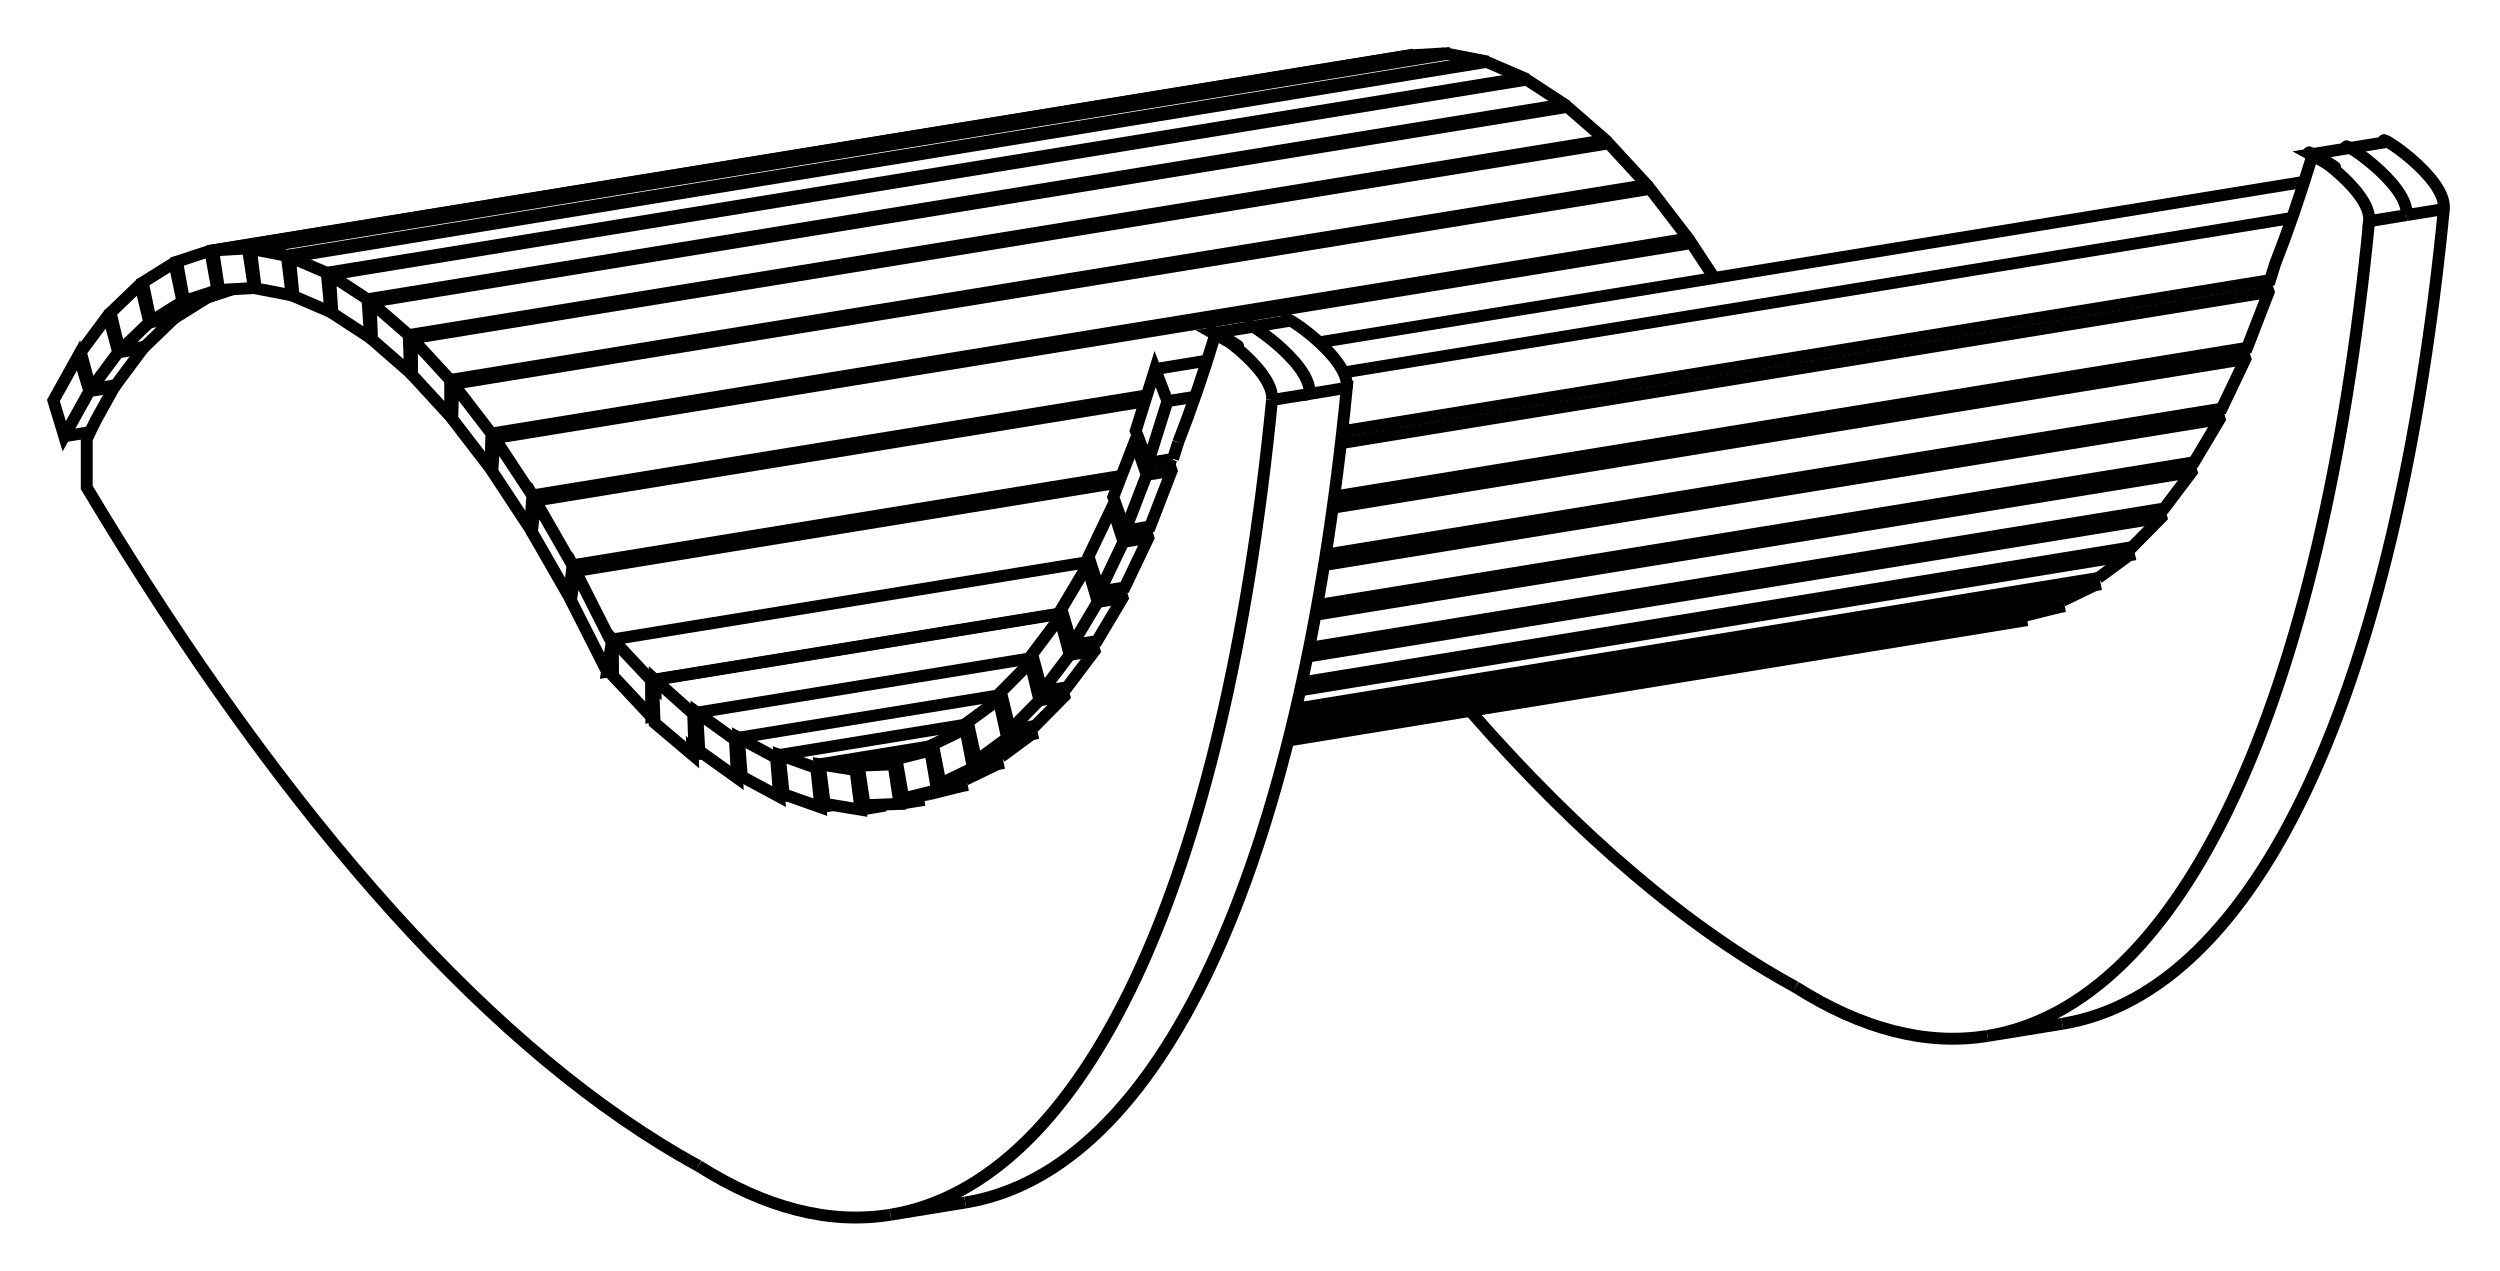
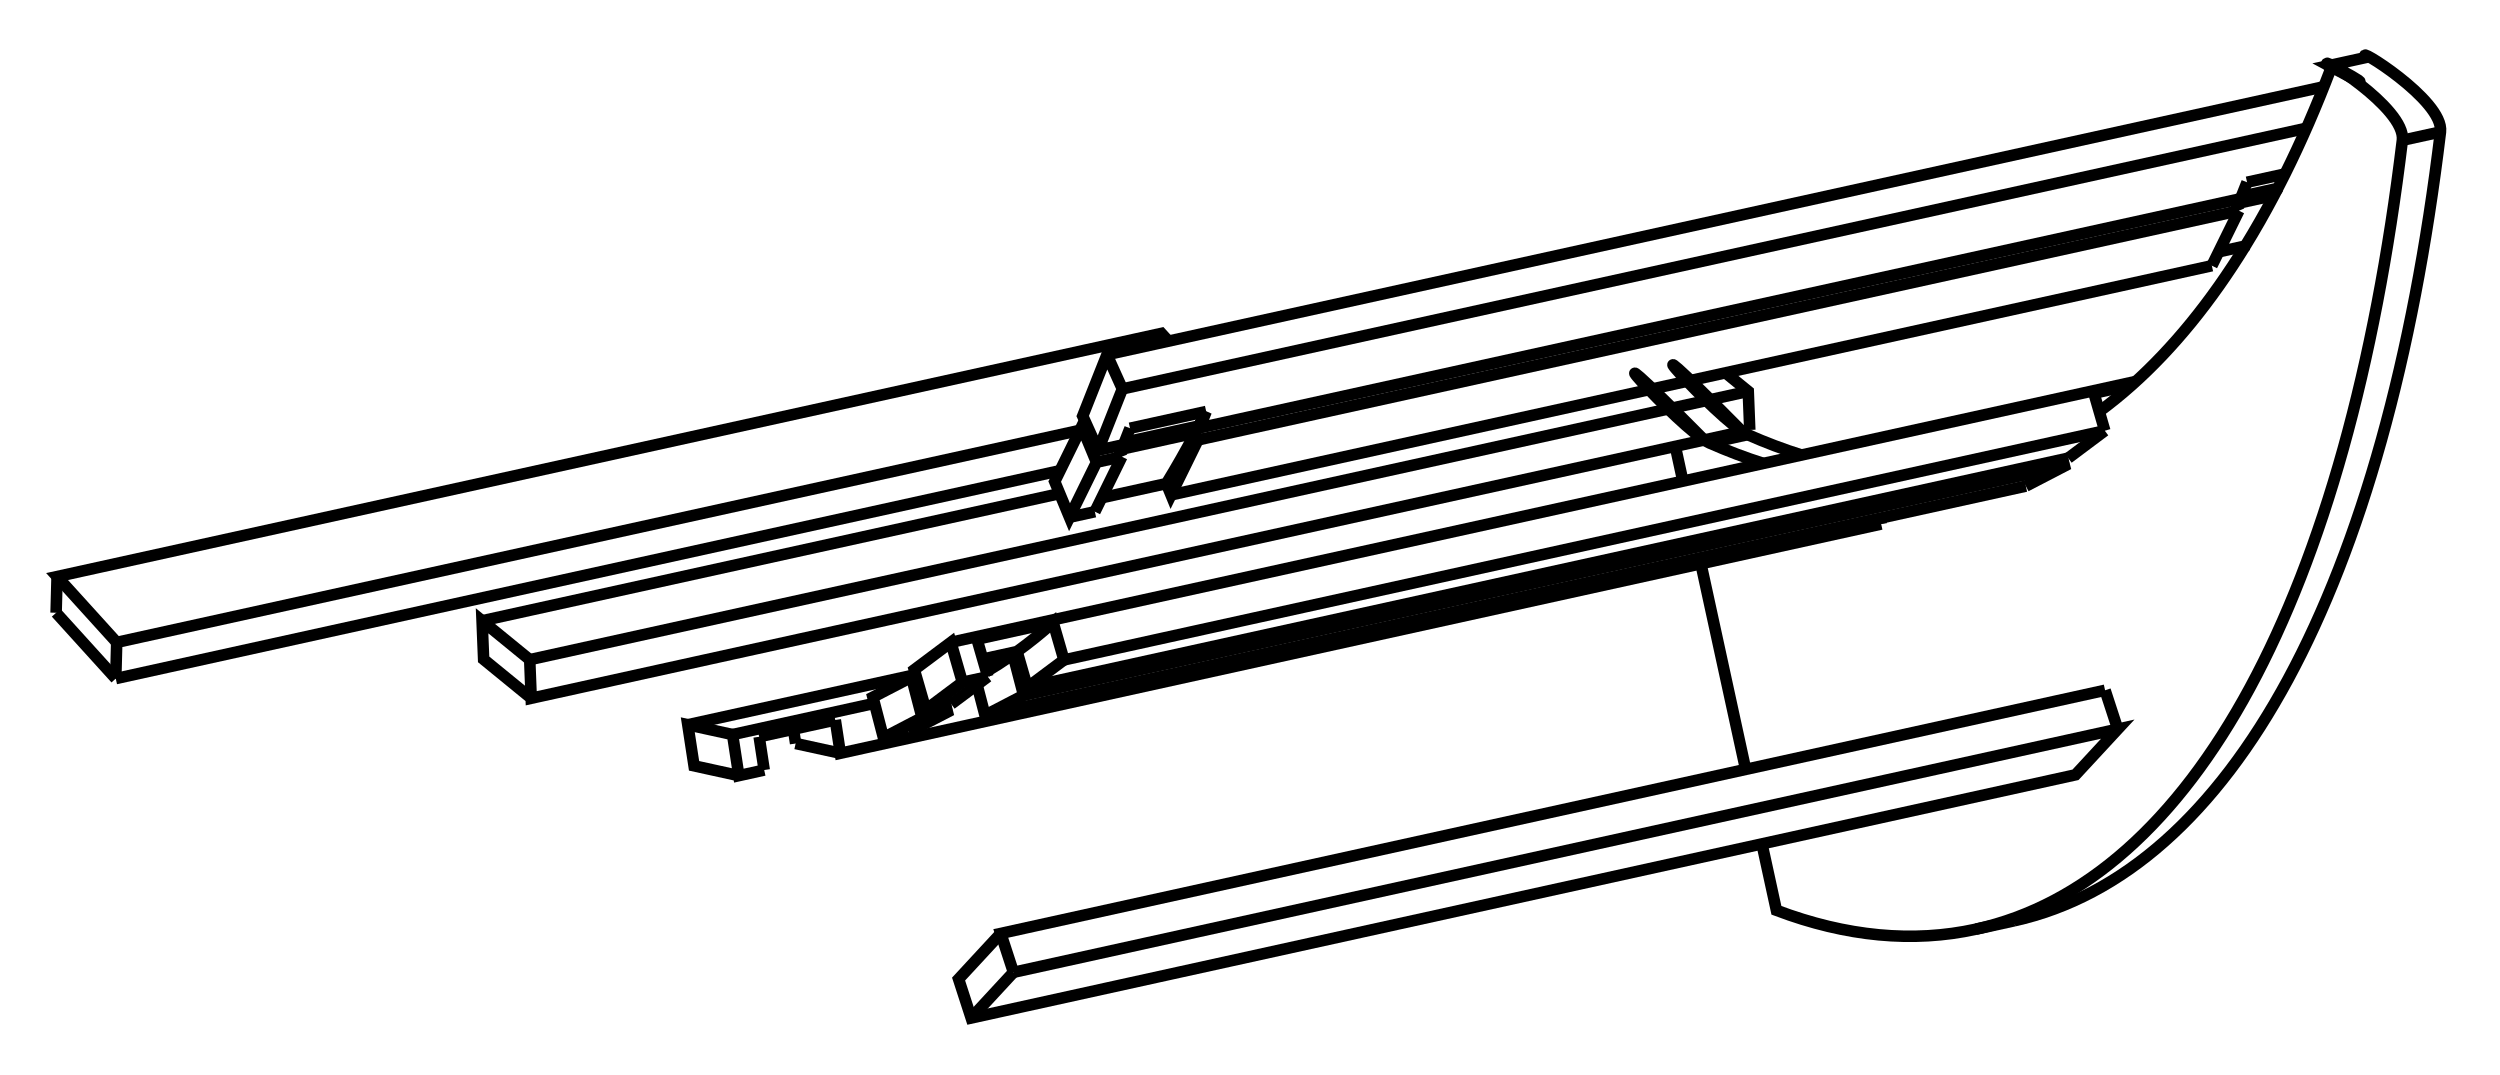
- <svg xmlns="http://www.w3.org/2000/svg" version="1.1" viewBox="-23.41 -6.971 46.812 23.798" fill="none" stroke="black" stroke-width="0.6%" vector-effect="non-scaling-stroke">
-   <path d="M -10.316 7.082 L -10.407 7.096 L -10.43 6.395 L -11.143 5.758 L -11.139 5.893 L -11.18 5.858 L -11.153 6.564 L -10.44 7.167 L -10.445 7.063 L -10.407 7.096" />
-   <path d="M 8.69 -1.767 L 8.26 -2.419 L -14.149 1.233 L -14.192 1.856 L -13.485 2.929 L -13.442 2.306 L -14.149 1.233" />
-   <path d="M 8.199 -2.409 L 8.202 -2.506 L 7.488 -3.435 L -14.922 0.218 L -14.942 0.872 L -14.228 1.801 L -14.208 1.147 L -14.922 0.218" />
-   <path d="M 7.429 -3.425 L 7.428 -3.509 L 6.712 -4.287 L -15.697 -0.635 L -15.695 0.047 L -14.979 0.825 L -14.981 0.143 L -15.697 -0.635" />
-   <path d="M 6.655 -4.278 L 6.653 -4.349 L 5.94 -4.97 L -16.47 -1.318 L -16.444 -0.614 L -15.732 0.007 L -15.757 -0.697 L -16.47 -1.318" />
-   <path d="M 5.885 -4.961 L 5.881 -5.019 L 5.176 -5.48 L -17.233 -1.828 L -17.186 -1.107 L -16.481 -0.646 L -16.529 -1.367 L -17.233 -1.828" />
-   <path d="M 5.122 -5.471 L 5.118 -5.515 L 4.427 -5.812 L -17.983 -2.159 L -17.913 -1.426 L -17.222 -1.13 L -17.292 -1.863 L -17.983 -2.159" />
-   <path d="M 4.373 -5.803 L 4.369 -5.833 L 3.696 -5.963 L -18.713 -2.311 L -18.622 -1.571 L -17.949 -1.441 L -18.04 -2.181 L -18.713 -2.311" />
-   <path d="M 3.643 -5.955 L 3.641 -5.971 L 2.991 -5.934 L -19.419 -2.282 L -19.307 -1.541 L -18.656 -1.578 L -18.769 -2.319 L -19.419 -2.282" />
-   <path d="M 2.937 -5.925 L 2.937 -5.928 L -19.473 -2.276 L -20.095 -2.072 L -19.962 -1.334 L -19.34 -1.538 L -19.473 -2.276" />
-   <path d="M 15.206 12.199 A 37.9 12.28 80.744 0 0 22.351 -3.057 C 22.41 -3.66 21.01 -4.55 21.25 -4.307 L 20.549 -4.193 L 19.849 -4.079 C 21.01 -3.43 19.61 -4.32 19.877 -4.02 A 42.643 13.817 260.744 0 1 19.193 -2.036 L 19.096 -1.726 L 1.724 1.105" />
-   <path d="M -10.356 6.382 L -10.43 6.395" />
-   <path d="M -10.249 7.136 L -10.44 7.167" />
-   <path d="M -3.511 4.514 L -11.143 5.758" />
-   <path d="M -11.14 5.851 L -11.18 5.858" />
-   <path d="M -11.158 6.439 L -11.215 6.449 L -11.22 5.765 L -11.936 5.002 L -11.931 5.686 L -11.215 6.449" />
-   <path d="M -3.513 4.508 L -11.22 5.765" />
-   <path d="M -2.997 3.546 L -11.936 5.002" />
-   <path d="M -11.932 5.588 L -12.043 5.606 L -11.956 5.06 L -12.633 3.723 L -12.72 4.268 L -12.043 5.606" />
-   <path d="M -11.936 5.057 L -11.956 5.06" />
-   <path d="M -2.459 2.064 L -12.633 3.723" />
-   <path d="M -2.41 1.938 L -12.69 3.614 L -13.384 2.404 L -13.45 2.99 L -12.755 4.2 L -12.69 3.614" />
-   <path d="M -12.708 4.192 L -12.755 4.2" />
-   <path d="M -1.971 0.544 L -13.384 2.404" />
-   <path d="M -1.935 0.431 L -13.442 2.306" />
-   <path d="M -13.442 2.922 L -13.485 2.929" />
-   <path d="M 8.202 -2.506 L -14.208 1.147" />
-   <path d="M -14.188 1.794 L -14.228 1.801" />
-   <path d="M 7.428 -3.509 L -14.981 0.143" />
-   <path d="M -14.941 0.818 L -14.979 0.825" />
-   <path d="M 6.653 -4.349 L -15.757 -0.697" />
-   <path d="M -15.695 0.001 L -15.732 0.007" />
-   <path d="M 5.881 -5.019 L -16.529 -1.367" />
-   <path d="M -16.446 -0.652 L -16.481 -0.646" />
-   <path d="M 5.118 -5.515 L -17.292 -1.863" />
-   <path d="M -17.188 -1.135 L -17.222 -1.13" />
-   <path d="M 4.369 -5.833 L -18.04 -2.181" />
-   <path d="M -17.915 -1.447 L -17.949 -1.441" />
-   <path d="M 3.641 -5.971 L -18.769 -2.319" />
-   <path d="M -18.623 -1.583 L -18.656 -1.578" />
-   <path d="M -20.093 -2.06 L -20.146 -2.052 L -20.737 -1.682 L -20.585 -0.954 L -19.994 -1.323 L -20.146 -2.052" />
-   <path d="M -19.527 -1.399 L -19.994 -1.323" />
-   <path d="M -19.529 -1.405 L -19.527 -1.399 L -20.118 -1.03 L -20.585 -0.954" />
-   <path d="M -20.731 -1.657 L -20.785 -1.648 L -21.339 -1.116 L -21.169 -0.402 L -20.615 -0.934 L -20.785 -1.648" />
-   <path d="M -20.148 -1.011 L -20.615 -0.934" />
-   <path d="M -20.151 -1.025 L -20.148 -1.011 L -20.702 -0.478 L -21.169 -0.402" />
-   <path d="M -21.33 -1.078 L -21.384 -1.069 L -21.898 -0.378 L -21.711 0.317 L -21.197 -0.374 L -21.384 -1.069" />
-   <path d="M -20.73 -0.45 L -21.197 -0.374" />
-   <path d="M -20.736 -0.47 L -20.73 -0.45 L -21.244 0.241 L -21.711 0.317" />
-   <path d="M -21.269 0.277 L -21.737 0.353 L -21.94 -0.317 L -22.41 0.528 L -22.207 1.198 L -21.737 0.353" />
-   <path d="M -21.724 1.12 L -22.207 1.198" />
-   <path d="M -21.283 0.3 L -21.611 0.89 A 24.463 7.926 80.744 0 0 -21.786 1.252 L -21.786 2.157 A 73.607 23.85 80.744 0 0 -10.331 14.86" />
-   <path d="M -21.884 -0.326 L -21.94 -0.317" />
-   <path d="M 4.117 6.34 A 73.607 23.85 80.744 0 0 10.212 11.512" />
-   <path d="M 20.951 -2.829 A 37.9 12.28 260.744 0 1 13.805 12.427 L 15.206 12.199" />
-   <path d="M 13.805 12.427 A 37.9 12.28 260.744 0 1 10.212 11.512" />
-   <path d="M 21.651 -2.943 L 20.951 -2.829 C 21.01 -3.43 19.61 -4.32 19.849 -4.079" />
-   <path d="M 21.651 -2.943 C 21.71 -3.54 20.31 -4.43 20.549 -4.193" />
-   <path d="M 19.51 -2.891 L 1.746 0.004" />
-   <path d="M -1.032 0.457 L -1.55 0.541 L -1.781 -0.06 L -2.144 1.097 L -1.913 1.698 L -1.55 0.541" />
-   <path d="M -1.446 1.622 L -1.913 1.698" />
-   <path d="M -1.349 1.312 L -1.446 1.622" />
-   <path d="M 19.736 -3.567 L 1.286 -0.56" />
-   <path d="M -0.807 -0.219 L -1.781 -0.06" />
-   <path d="M 19.068 -1.722 A 42.643 13.817 260.744 0 1 19.028 -1.626 L 19.071 -1.504 L 18.667 -0.459 L 1.573 2.327" />
-   <path d="M -2.075 1.277 L -2.159 1.291 L -2.564 2.336 L -2.342 2.965 L -1.938 1.92 L -2.159 1.291" />
-   <path d="M -1.471 1.844 L -1.938 1.92" />
-   <path d="M -1.514 1.721 L -1.471 1.844 L -1.875 2.889 L -2.342 2.965" />
-   <path d="M 19.071 -1.504 L 1.698 1.327" />
-   <path d="M 18.573 -0.444 L 18.635 -0.249 L 18.192 0.68 L 1.414 3.414" />
-   <path d="M -2.503 2.508 L -2.584 2.521 L -3.028 3.449 L -2.817 4.104 L -2.374 3.175 L -2.584 2.521" />
-   <path d="M -1.907 3.099 L -2.374 3.175" />
-   <path d="M -1.969 2.904 L -1.907 3.099 L -2.35 4.028 L -2.817 4.104" />
-   <path d="M 18.635 -0.249 L 1.544 2.537" />
-   <path d="M 18.1 0.695 L 18.154 0.877 L 17.673 1.684 L 1.255 4.36" />
-   <path d="M -2.976 3.611 L -3.054 3.624 L -3.535 4.432 L -3.336 5.108 L -2.855 4.301 L -3.054 3.624" />
-   <path d="M -2.388 4.224 L -2.855 4.301" />
-   <path d="M -2.442 4.043 L -2.388 4.224 L -2.869 5.032 L -3.336 5.108" />
-   <path d="M 18.154 0.877 L 1.383 3.61" />
-   <path d="M 17.584 1.699 L 17.629 1.867 L 17.113 2.55 L 1.103 5.16" />
-   <path d="M -3.491 4.583 L -3.567 4.595 L -4.082 5.279 L -3.896 5.974 L -3.38 5.291 L -3.567 4.595" />
-   <path d="M -2.914 5.215 L -3.38 5.291" />
-   <path d="M -2.959 5.047 L -2.914 5.215 L -3.429 5.898 L -3.896 5.974" />
-   <path d="M 17.629 1.867 L 1.222 4.541" />
-   <path d="M 17.025 2.565 L 17.062 2.718 L 16.514 3.274 L 0.968 5.807" />
-   <path d="M -4.045 5.419 L -4.119 5.431 L -4.668 5.986 L -4.495 6.698 L -3.947 6.142 L -4.119 5.431" />
-   <path d="M -3.48 6.066 L -3.947 6.142" />
-   <path d="M -3.517 5.912 L -3.48 6.066 L -4.028 6.621 L -4.495 6.698" />
-   <path d="M 17.062 2.718 L 1.07 5.324" />
-   <path d="M -4.71 6.126 L -5.288 6.551 L -5.13 7.275 L -4.551 6.85 L -4.71 6.126 Z" />
-   <path d="M -4.637 6.114 L -4.71 6.126" />
-   <path d="M 15.879 3.851 L 0.857 6.299" />
-   <path d="M -4.663 7.199 L -5.13 7.275" />
-   <path d="M -5.335 6.677 L -5.941 6.97 L -5.798 7.703 L -5.192 7.41 L -5.335 6.677 Z" />
-   <path d="M -5.263 6.665 L -5.335 6.677" />
-   <path d="M 15.211 4.279 L 0.778 6.631" />
-   <path d="M -5.331 7.627 L -5.798 7.703" />
-   <path d="M -5.992 7.083 L -6.623 7.242 L -6.495 7.981 L -5.865 7.822 L -5.992 7.083 Z" />
-   <path d="M -5.921 7.071 L -5.992 7.083" />
-   <path d="M 14.514 4.557 L 0.736 6.802" />
-   <path d="M -6.029 7.905 L -6.495 7.981" />
-   <path d="M 14.428 4.571 L 14.441 4.658 L 0.713 6.895" />
-   <path d="M -6.608 7.329 L -6.679 7.341 L -7.331 7.366 L -7.22 8.107 L -6.568 8.082 L -6.679 7.341" />
-   <path d="M -6.101 8.006 L -6.568 8.082" />
-   <path d="M -6.114 7.919 L -6.101 8.006" />
-   <path d="M -6.621 7.25 L -7.331 7.366" />
-   <path d="M -7.32 7.438 L -7.391 7.449 L -8.061 7.34 L -7.967 8.08 L -7.297 8.19 L -7.391 7.449" />
-   <path d="M -6.83 8.113 L -7.297 8.19" />
-   <path d="M -6.833 8.092 L -6.83 8.113" />
-   <path d="M -5.936 6.993 L -8.061 7.34" />
-   <path d="M -8.054 7.397 L -8.125 7.409 L -8.812 7.165 L -8.735 7.901 L -8.049 8.144 L -8.125 7.409" />
-   <path d="M -7.811 8.106 L -8.049 8.144" />
-   <path d="M -5.28 6.589 L -8.812 7.165" />
-   <path d="M -8.807 7.207 L -8.879 7.219 L -9.578 6.842 L -9.519 7.57 L -8.82 7.946 L -8.879 7.219" />
-   <path d="M -8.674 7.922 L -8.82 7.946" />
-   <path d="M -4.655 6.04 L -9.578 6.842" />
-   <path d="M -9.576 6.868 L -9.649 6.88 L -10.356 6.372 L -10.315 7.089 L -9.608 7.596 L -9.649 6.88" />
-   <path d="M -9.501 7.579 L -9.608 7.596" />
-   <path d="M -4.064 5.347 L -10.356 6.372" />
-   <path d="M 16.427 3.288 L 16.458 3.426 L 0.935 5.955" />
-   <path d="M 16.458 3.426 L 15.879 3.851" />
-   <path d="M 15.793 3.865 L 15.817 3.986 L 0.826 6.429" />
-   <path d="M 15.817 3.986 L 15.211 4.279" />
-   <path d="M 15.126 4.293 L 15.144 4.398 L 0.75 6.744" />
-   <path d="M 15.144 4.398 L 14.514 4.557" />
-   <path d="M -5.336 15.546 A 37.9 12.28 80.744 0 0 1.809 0.29 L 1.109 0.405 C 1.17 -0.19 -0.23 -1.08 0.007 -0.845 L -0.693 -0.731 C 0.47 -0.08 -0.93 -0.97 -0.665 -0.672 A 42.643 13.817 260.744 0 1 -1.349 1.312" />
-   <path d="M 1.809 0.29 C 1.87 -0.31 0.47 -1.2 0.708 -0.959 L 0.007 -0.845" />
-   <path d="M -19.054 -1.555 L -19.496 -1.41 L -19.962 -1.334" />
-   <path d="M -20.733 -0.473 A 24.463 7.926 80.744 0 0 -20.736 -0.47" />
-   <path d="M -21.247 0.241 A 24.463 7.926 80.744 0 0 -21.283 0.3" />
-   <path d="M 0.408 0.519 A 37.9 12.28 260.744 0 1 -6.737 15.775 L -5.336 15.546" />
-   <path d="M -6.737 15.775 A 37.9 12.28 260.744 0 1 -10.331 14.86" />
-   <path d="M 0.408 0.519 C 0.47 -0.08 -0.93 -0.97 -0.693 -0.731" />
-   <path d="M -1.475 1.626 A 42.643 13.817 260.744 0 1 -1.514 1.721" />
-   <path d="M -4.115 6.636 L -4.085 6.773 L -4.551 6.85" />
-   <path d="M -4.085 6.773 L -4.663 7.199" />
-   <path d="M -4.749 7.213 L -4.725 7.334 L -5.192 7.41" />
-   <path d="M -4.725 7.334 L -5.331 7.627" />
-   <path d="M -5.416 7.641 L -5.398 7.746 L -5.865 7.822" />
-   <path d="M -5.398 7.746 L -6.029 7.905" />
-   <path d="M -19.307 -1.544 L -19.34 -1.538" />
-   <path d="M 1.109 0.405 L 0.408 0.519" />
-   <path d="M 22.351 -3.057 L 21.651 -2.943" />
+ <svg xmlns="http://www.w3.org/2000/svg" version="1.1" viewBox="-21.772 -6.518 44.553 19.141" fill="none" stroke="black" stroke-width="0.6%" vector-effect="non-scaling-stroke">
+   <path d="M 11.753 2.821 L -6.796 6.906 L -6.886 6.313" />
+   <path d="M -7.593 6.732 L -6.796 6.906" />
+   <path d="M 11.753 2.821 L 11.737 2.716" />
+   <path d="M -8.243 6.612 L -6.886 6.313" />
+   <path d="M -8.153 7.205 L -8.243 6.612" />
+   <path d="M -8.153 7.205 L -8.605 7.305 L -8.717 6.573 L -9.515 6.398 L -9.403 7.13 L -8.605 7.305" />
+   <path d="M -6.188 6.016 L -8.717 6.573" />
+   <path d="M -7.632 6.477 L -7.593 6.732" />
+   <path d="M -3.644 5.105 L -4.255 5.24" />
+   <path d="M -5.453 5.504 L -9.515 6.398" />
+   <path d="M 10.332 1.591 A 42.643 16.045 257.581 0 1 9.373 1.228 C 8.86 1 6.71 -1.42 9.276 1.173" />
+   <path d="M 14.121 9.892 A 37.9 14.261 77.581 0 0 21.72 -4.167 C 21.79 -4.74 20.12 -5.75 20.407 -5.497 L 19.729 -5.348 C 21.11 -4.6 19.44 -5.61 19.764 -5.288 A 42.643 16.045 257.581 0 1 18.951 -3.419 A 42.643 16.045 257.581 0 1 18.82 -3.161 L 18.173 -3.018" />
+   <path d="M 9.654 1.741 A 42.643 16.045 257.581 0 1 8.694 1.377 C 8.18 1.15 6.03 -1.27 8.598 1.323" />
+   <path d="M 8.084 1.436 L 8.219 2.057" />
+   <path d="M 8.54 3.529 L 9.338 7.194" />
+   <path d="M 9.628 8.521 L 9.886 9.705 A 37.9 14.261 77.581 0 0 13.442 10.041 A 37.9 14.261 77.581 0 0 21.041 -4.018 C 21.11 -4.6 19.44 -5.61 19.729 -5.348" />
+   <path d="M 18.82 -3.161 A 42.643 16.045 257.581 0 1 18.755 -3.036 A 42.643 16.045 257.581 0 1 18.241 -2.134 L 17.768 -2.03" />
+   <path d="M 18.241 -2.134 A 42.643 16.045 257.581 0 1 16.224 0.341 A 42.643 16.045 257.581 0 1 15.639 0.816" />
+   <path d="M -6.216 5.906 L -6.028 6.629 L -5.34 6.271 L -5.528 5.549 L -6.216 5.906 Z" />
+   <path d="M -5.576 6.529 L -6.028 6.629" />
+   <path d="M -4.36 5.685 L -4.218 6.23 L -3.53 5.873 L -3.719 5.15 L -3.754 5.169 A 42.643 16.045 257.581 0 1 -4.194 5.452" />
+   <path d="M 14.331 2.145 L -4.218 6.23" />
+   <path d="M 18.273 -3.27 L 18.951 -3.419" />
+   <path d="M 18.076 -2.887 L 18.755 -3.036" />
+   <path d="M 15.545 0.49 L 16.224 0.341" />
+   <path d="M -3.636 5.132 L -3.719 5.15" />
+   <path d="M -4.245 5.277 L -3.754 5.169" />
+   <path d="M -5.446 5.531 L -5.528 5.549" />
+   <path d="M -5.576 6.529 L -4.888 6.172 L -4.919 6.051" />
+   <path d="M -4.888 6.172 L -5.34 6.271" />
+   <path d="M 14.331 2.145 L 15.019 1.788 L 14.987 1.667" />
+   <path d="M 15.019 1.788 L -3.53 5.873" />
+   <path d="M 18.157 -2.977 L 18.273 -3.27" />
+   <path d="M 18.157 -2.977 L -0.392 1.107 L -0.276 0.815 A 42.643 16.045 257.581 0 1 -0.407 1.073 L -1.733 1.365" />
+   <path d="M -1.634 1.114 L -0.276 0.815" />
+   <path d="M -1.749 1.406 L -1.634 1.114" />
+   <path d="M -1.749 1.406 L -2.202 1.506 L -1.77 0.413 L -2.045 -0.197 L -2.477 0.896 L -2.202 1.506" />
+   <path d="M 19.333 -4.234 L -1.77 0.413" />
+   <path d="M -0.407 1.073 L -0.392 1.107" />
+   <path d="M 18.128 -2.763 L 18.076 -2.887" />
+   <path d="M 18.128 -2.763 L -0.422 1.322 L -0.473 1.198 A 42.643 16.045 257.581 0 1 -0.986 2.1 L -2.138 2.353" />
+   <path d="M -1.83 1.497 L -0.473 1.198" />
+   <path d="M -1.779 1.621 L -1.83 1.497" />
+   <path d="M -1.779 1.621 L -2.231 1.72 L -2.495 1.084 L -2.976 2.064 L -2.712 2.7 L -2.231 1.72" />
+   <path d="M -2.401 1.063 L -2.495 1.084" />
+   <path d="M -2.26 2.601 L -2.712 2.7" />
+   <path d="M -0.986 2.1 L -0.903 2.302 L -0.422 1.322" />
+   <path d="M 17.646 -1.783 L -0.903 2.302" />
+   <path d="M 17.646 -1.783 L 18.128 -2.763" />
+   <path d="M 15.738 1.158 L 15.545 0.49" />
+   <path d="M 15.738 1.158 L -2.811 5.243 L -3.004 4.575 A 42.643 16.045 257.581 0 1 -3.647 5.093 L -4.259 5.228" />
+   <path d="M -4.361 4.874 L -3.004 4.575" />
+   <path d="M -4.168 5.542 L -4.361 4.874" />
+   <path d="M -4.168 5.542 L -4.621 5.641 L -4.826 4.929 L -5.478 5.417 L -5.273 6.129 L -4.621 5.641" />
+   <path d="M 16.292 0.279 L -4.826 4.929" />
+   <path d="M -4.821 6.029 L -5.273 6.129" />
+   <path d="M -3.647 5.093 L -3.463 5.73 L -2.811 5.243" />
+   <path d="M 15.086 1.646 L -3.463 5.73" />
+   <path d="M 15.086 1.646 L 15.738 1.158" />
+   <path d="M 19.641 -4.973 L -2.045 -0.197" />
+   <path d="M -2.26 2.601 L -1.779 1.621" />
+   <path d="M -4.821 6.029 L -4.168 5.542" />
+   <path d="M -19.709 5.575 L -19.692 4.93 L -2.527 1.15" />
+   <path d="M -19.709 5.575 L -2.88 1.869" />
+   <path d="M -0.949 -0.439 L -1.075 -0.577 L -20.755 3.757 L -19.692 4.93" />
+   <path d="M -20.772 4.402 L -20.755 3.757" />
+   <path d="M -20.772 4.402 L -19.709 5.575" />
+   <path d="M -3.711 10.81 L -3.937 10.117 L 15.743 5.783" />
+   <path d="M 15.969 6.476 L 15.743 5.783" />
+   <path d="M -3.711 10.81 L 15.969 6.476 L 15.216 7.29 L -4.464 11.624 L -4.689 10.93 L -3.937 10.117" />
+   <path d="M -4.464 11.624 L -3.711 10.81" />
+   <path d="M 9.411 1.144 L -12.305 5.926 L -12.332 5.238 L -13.181 4.545 L -13.153 5.233 L -12.305 5.926" />
+   <path d="M 9.384 0.456 L -12.332 5.238" />
+   <path d="M 9.411 1.144 L 9.384 0.456 L 8.979 0.126" />
+   <path d="M -2.887 2.278 L -13.181 4.545" />
+   <path d="M 9.373 1.228 L 8.694 1.377" />
+   <path d="M 21.72 -4.167 L 21.041 -4.018" />
+   <path d="M 13.442 10.041 L 14.121 9.892" />
</svg>
